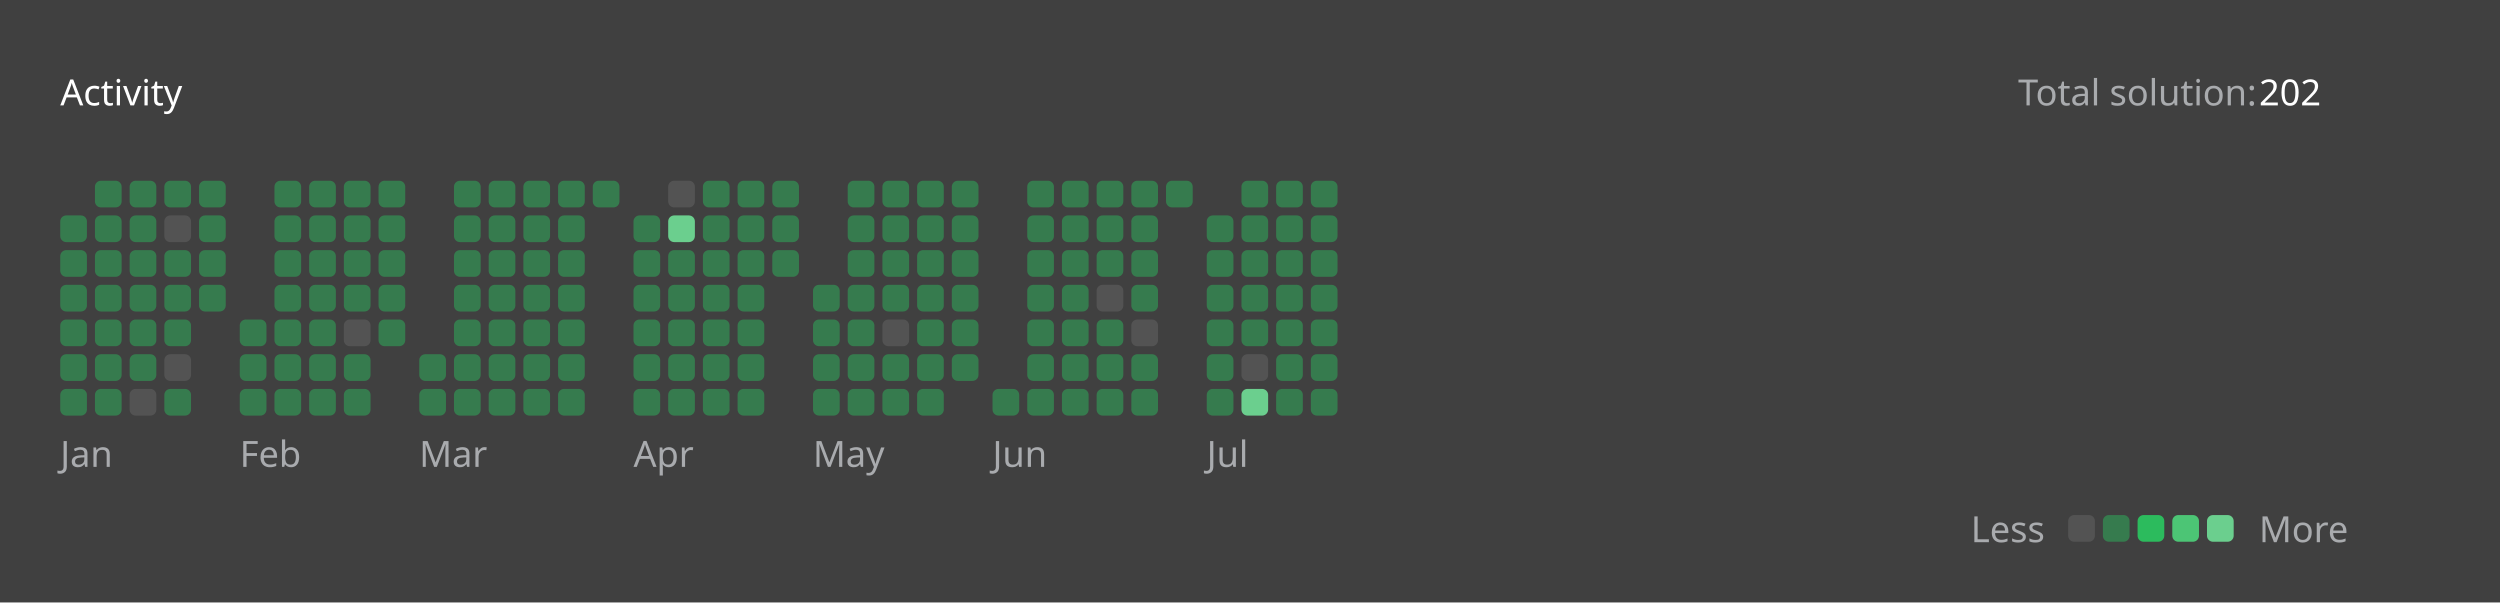
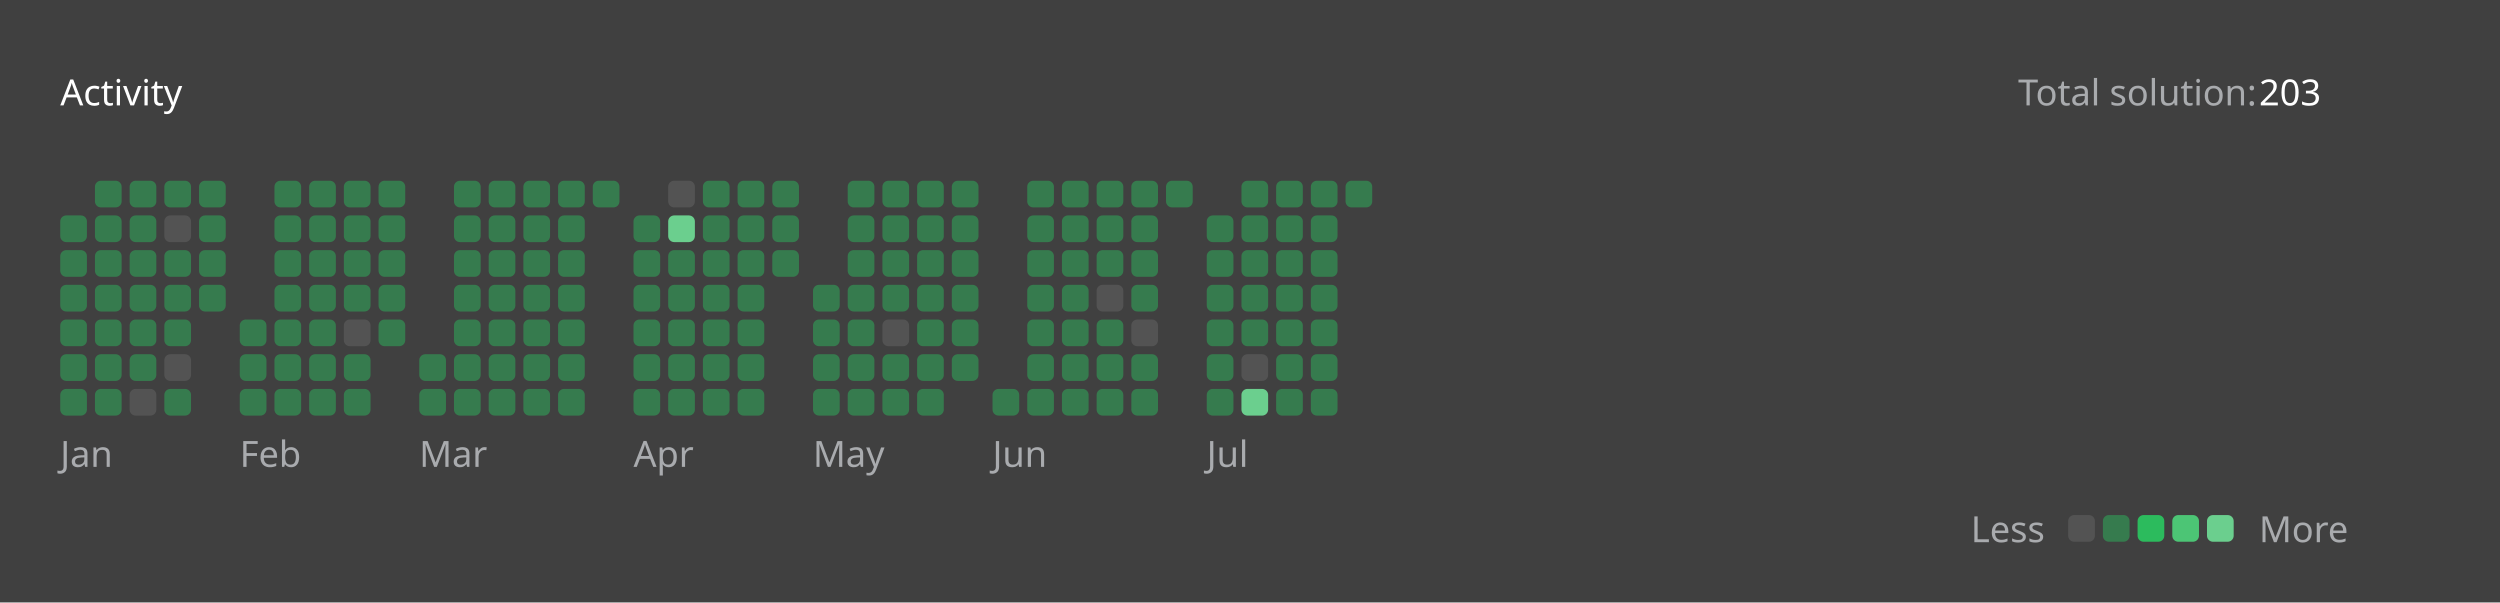
<svg xmlns="http://www.w3.org/2000/svg" version="1.1" height="200" width="830" viewBox="0 0 830 200">
  <style>*{font-family: "Segoe UI", Tahoma, Geneva, Verdana, sans-serif;}</style>
  <style>.title{font-weight: 500;font-size: 1rem;}</style>
  <style>.rotate-90{transform: rotate(-90deg);transform-origin: center;transform-box: fill-box;}</style>
  <style>.state{font-size: .75rem;}</style>
  <style>.light{color: #ffffff;fill: #ffffff;}</style>
  <style>.light-gray{color: #eff2f699;fill: #eff2f699;}</style>
  <style>.dark-gray{color: #ebebf54d;fill: #ebebf54d;}</style>
  <style>.gray{color: #747474;fill: #747474;}</style>
  <style>.orange{color: #ffa116;fill: #ffa116;}</style>
  <style>.background{color: #404040;fill: #404040;}</style>
  <style>.level-1-block{fill: #ffffff1a;}</style>
  <style>.level-2-block{fill: #2cb55d80;}</style>
  <style>.level-3-block{fill: #2cbb5dff;}</style>
  <style>.level-4-block{fill: #4cc575ff;}</style>
  <style>.level-5-block{fill: #6bcf8eff;}</style>
  <rect fill="#404040" x="0" y="0" width="830" height="200" rx="0.5rem" />
  <g text-anchor="start" text-decoration="1" class="title">
    <text x="20" y="35">
      <tspan class="light">Activity</tspan>
      <tspan class="orange" />
    </text>
  </g>
  <g class="state">
    <text x="670" y="35" class="light-gray"> Total solution: </text>
-     <text x="750" y="35" class="light"> 202 </text>
+     <text x="750" y="35" class="light"> 203 </text>
    <text x="678.88" y="180" class="light-gray" text-anchor="end">Less</text>
    <rect x="686.64" y="171" width="8.86" height="8.86" rx="2" ry="2" class="level-1-block" />
    <rect x="698.16" y="171" width="8.86" height="8.86" rx="2" ry="2" class="level-2-block" />
    <rect x="709.68" y="171" width="8.86" height="8.86" rx="2" ry="2" class="level-3-block" />
    <rect x="721.2" y="171" width="8.86" height="8.86" rx="2" ry="2" class="level-4-block" />
    <rect x="732.72" y="171" width="8.86" height="8.86" rx="2" ry="2" class="level-5-block" />
    <text x="750" y="180" class="light-gray">More</text>
  </g>
  <g x="20" y="60">
    <g x="20" y="60">
      <g x="20.0" y="60">
        <rect x="20.0" y="71.52" width="8.86" height="8.86" rx="2" ry="2" class="level-2-block" />
        <rect x="20.0" y="83.04" width="8.86" height="8.86" rx="2" ry="2" class="level-2-block" />
        <rect x="20.0" y="94.56" width="8.86" height="8.86" rx="2" ry="2" class="level-2-block" />
        <rect x="20.0" y="106.08" width="8.86" height="8.86" rx="2" ry="2" class="level-2-block" />
        <rect x="20.0" y="117.6" width="8.86" height="8.86" rx="2" ry="2" class="level-2-block" />
        <rect x="20.0" y="129.12" width="8.86" height="8.86" rx="2" ry="2" class="level-2-block" />
      </g>
      <g x="31.52" y="60">
        <rect x="31.52" y="60.0" width="8.86" height="8.86" rx="2" ry="2" class="level-2-block" />
        <rect x="31.52" y="71.52" width="8.86" height="8.86" rx="2" ry="2" class="level-2-block" />
        <rect x="31.52" y="83.04" width="8.86" height="8.86" rx="2" ry="2" class="level-2-block" />
        <rect x="31.52" y="94.56" width="8.86" height="8.86" rx="2" ry="2" class="level-2-block" />
        <rect x="31.52" y="106.08" width="8.86" height="8.86" rx="2" ry="2" class="level-2-block" />
        <rect x="31.52" y="117.6" width="8.86" height="8.86" rx="2" ry="2" class="level-2-block" />
        <rect x="31.52" y="129.12" width="8.86" height="8.86" rx="2" ry="2" class="level-2-block" />
      </g>
      <g x="43.04" y="60">
        <rect x="43.04" y="60.0" width="8.86" height="8.86" rx="2" ry="2" class="level-2-block" />
        <rect x="43.04" y="71.52" width="8.86" height="8.86" rx="2" ry="2" class="level-2-block" />
        <rect x="43.04" y="83.04" width="8.86" height="8.86" rx="2" ry="2" class="level-2-block" />
        <rect x="43.04" y="94.56" width="8.86" height="8.86" rx="2" ry="2" class="level-2-block" />
        <rect x="43.04" y="106.08" width="8.86" height="8.86" rx="2" ry="2" class="level-2-block" />
        <rect x="43.04" y="117.6" width="8.86" height="8.86" rx="2" ry="2" class="level-2-block" />
        <rect x="43.04" y="129.12" width="8.86" height="8.86" rx="2" ry="2" class="level-1-block" />
      </g>
      <g x="54.56" y="60">
        <rect x="54.56" y="60.0" width="8.86" height="8.86" rx="2" ry="2" class="level-2-block" />
        <rect x="54.56" y="71.52" width="8.86" height="8.86" rx="2" ry="2" class="level-1-block" />
        <rect x="54.56" y="83.04" width="8.86" height="8.86" rx="2" ry="2" class="level-2-block" />
        <rect x="54.56" y="94.56" width="8.86" height="8.86" rx="2" ry="2" class="level-2-block" />
        <rect x="54.56" y="106.08" width="8.86" height="8.86" rx="2" ry="2" class="level-2-block" />
        <rect x="54.56" y="117.6" width="8.86" height="8.86" rx="2" ry="2" class="level-1-block" />
        <rect x="54.56" y="129.12" width="8.86" height="8.86" rx="2" ry="2" class="level-2-block" />
      </g>
      <g x="66.08" y="60">
        <rect x="66.08" y="60.0" width="8.86" height="8.86" rx="2" ry="2" class="level-2-block" />
        <rect x="66.08" y="71.52" width="8.86" height="8.86" rx="2" ry="2" class="level-2-block" />
        <rect x="66.08" y="83.04" width="8.86" height="8.86" rx="2" ry="2" class="level-2-block" />
        <rect x="66.08" y="94.56" width="8.86" height="8.86" rx="2" ry="2" class="level-2-block" />
      </g>
      <text x="20.0" y="155" class="light-gray state">Jan</text>
    </g>
  </g>
  <g x="79.6" y="60">
    <g x="79.6" y="60">
      <g x="79.6" y="60">
        <rect x="79.6" y="106.08" width="8.86" height="8.86" rx="2" ry="2" class="level-2-block" />
        <rect x="79.6" y="117.6" width="8.86" height="8.86" rx="2" ry="2" class="level-2-block" />
        <rect x="79.6" y="129.12" width="8.86" height="8.86" rx="2" ry="2" class="level-2-block" />
      </g>
      <g x="91.12" y="60">
        <rect x="91.12" y="60.0" width="8.86" height="8.86" rx="2" ry="2" class="level-2-block" />
        <rect x="91.12" y="71.52" width="8.86" height="8.86" rx="2" ry="2" class="level-2-block" />
        <rect x="91.12" y="83.04" width="8.86" height="8.86" rx="2" ry="2" class="level-2-block" />
        <rect x="91.12" y="94.56" width="8.86" height="8.86" rx="2" ry="2" class="level-2-block" />
        <rect x="91.12" y="106.08" width="8.86" height="8.86" rx="2" ry="2" class="level-2-block" />
        <rect x="91.12" y="117.6" width="8.86" height="8.86" rx="2" ry="2" class="level-2-block" />
        <rect x="91.12" y="129.12" width="8.86" height="8.86" rx="2" ry="2" class="level-2-block" />
      </g>
      <g x="102.64" y="60">
        <rect x="102.64" y="60.0" width="8.86" height="8.86" rx="2" ry="2" class="level-2-block" />
        <rect x="102.64" y="71.52" width="8.86" height="8.86" rx="2" ry="2" class="level-2-block" />
        <rect x="102.64" y="83.04" width="8.86" height="8.86" rx="2" ry="2" class="level-2-block" />
        <rect x="102.64" y="94.56" width="8.86" height="8.86" rx="2" ry="2" class="level-2-block" />
        <rect x="102.64" y="106.08" width="8.86" height="8.86" rx="2" ry="2" class="level-2-block" />
        <rect x="102.64" y="117.6" width="8.86" height="8.86" rx="2" ry="2" class="level-2-block" />
        <rect x="102.64" y="129.12" width="8.86" height="8.86" rx="2" ry="2" class="level-2-block" />
      </g>
      <g x="114.16" y="60">
        <rect x="114.16" y="60.0" width="8.86" height="8.86" rx="2" ry="2" class="level-2-block" />
        <rect x="114.16" y="71.52" width="8.86" height="8.86" rx="2" ry="2" class="level-2-block" />
        <rect x="114.16" y="83.04" width="8.86" height="8.86" rx="2" ry="2" class="level-2-block" />
        <rect x="114.16" y="94.56" width="8.86" height="8.86" rx="2" ry="2" class="level-2-block" />
        <rect x="114.16" y="106.08" width="8.86" height="8.86" rx="2" ry="2" class="level-1-block" />
        <rect x="114.16" y="117.6" width="8.86" height="8.86" rx="2" ry="2" class="level-2-block" />
        <rect x="114.16" y="129.12" width="8.86" height="8.86" rx="2" ry="2" class="level-2-block" />
      </g>
      <g x="125.68" y="60">
        <rect x="125.68" y="60.0" width="8.86" height="8.86" rx="2" ry="2" class="level-2-block" />
        <rect x="125.68" y="71.52" width="8.86" height="8.86" rx="2" ry="2" class="level-2-block" />
        <rect x="125.68" y="83.04" width="8.86" height="8.86" rx="2" ry="2" class="level-2-block" />
        <rect x="125.68" y="94.56" width="8.86" height="8.86" rx="2" ry="2" class="level-2-block" />
        <rect x="125.68" y="106.08" width="8.86" height="8.86" rx="2" ry="2" class="level-2-block" />
      </g>
      <text x="79.6" y="155" class="light-gray state">Feb</text>
    </g>
  </g>
  <g x="139.2" y="60">
    <g x="139.2" y="60">
      <g x="139.2" y="60">
        <rect x="139.2" y="117.6" width="8.86" height="8.86" rx="2" ry="2" class="level-2-block" />
        <rect x="139.2" y="129.12" width="8.86" height="8.86" rx="2" ry="2" class="level-2-block" />
      </g>
      <g x="150.72" y="60">
        <rect x="150.72" y="60.0" width="8.86" height="8.86" rx="2" ry="2" class="level-2-block" />
        <rect x="150.72" y="71.52" width="8.86" height="8.86" rx="2" ry="2" class="level-2-block" />
        <rect x="150.72" y="83.04" width="8.86" height="8.86" rx="2" ry="2" class="level-2-block" />
        <rect x="150.72" y="94.56" width="8.86" height="8.86" rx="2" ry="2" class="level-2-block" />
        <rect x="150.72" y="106.08" width="8.86" height="8.86" rx="2" ry="2" class="level-2-block" />
        <rect x="150.72" y="117.6" width="8.86" height="8.86" rx="2" ry="2" class="level-2-block" />
        <rect x="150.72" y="129.12" width="8.86" height="8.86" rx="2" ry="2" class="level-2-block" />
      </g>
      <g x="162.24" y="60">
        <rect x="162.24" y="60.0" width="8.86" height="8.86" rx="2" ry="2" class="level-2-block" />
        <rect x="162.24" y="71.52" width="8.86" height="8.86" rx="2" ry="2" class="level-2-block" />
        <rect x="162.24" y="83.04" width="8.86" height="8.86" rx="2" ry="2" class="level-2-block" />
        <rect x="162.24" y="94.56" width="8.86" height="8.86" rx="2" ry="2" class="level-2-block" />
        <rect x="162.24" y="106.08" width="8.86" height="8.86" rx="2" ry="2" class="level-2-block" />
        <rect x="162.24" y="117.6" width="8.86" height="8.86" rx="2" ry="2" class="level-2-block" />
        <rect x="162.24" y="129.12" width="8.86" height="8.86" rx="2" ry="2" class="level-2-block" />
      </g>
      <g x="173.76" y="60">
        <rect x="173.76" y="60.0" width="8.86" height="8.86" rx="2" ry="2" class="level-2-block" />
        <rect x="173.76" y="71.52" width="8.86" height="8.86" rx="2" ry="2" class="level-2-block" />
        <rect x="173.76" y="83.04" width="8.86" height="8.86" rx="2" ry="2" class="level-2-block" />
        <rect x="173.76" y="94.56" width="8.86" height="8.86" rx="2" ry="2" class="level-2-block" />
        <rect x="173.76" y="106.08" width="8.86" height="8.86" rx="2" ry="2" class="level-2-block" />
        <rect x="173.76" y="117.6" width="8.86" height="8.86" rx="2" ry="2" class="level-2-block" />
        <rect x="173.76" y="129.12" width="8.86" height="8.86" rx="2" ry="2" class="level-2-block" />
      </g>
      <g x="185.28" y="60">
        <rect x="185.28" y="60.0" width="8.86" height="8.86" rx="2" ry="2" class="level-2-block" />
        <rect x="185.28" y="71.52" width="8.86" height="8.86" rx="2" ry="2" class="level-2-block" />
        <rect x="185.28" y="83.04" width="8.86" height="8.86" rx="2" ry="2" class="level-2-block" />
        <rect x="185.28" y="94.56" width="8.86" height="8.86" rx="2" ry="2" class="level-2-block" />
        <rect x="185.28" y="106.08" width="8.86" height="8.86" rx="2" ry="2" class="level-2-block" />
        <rect x="185.28" y="117.6" width="8.86" height="8.86" rx="2" ry="2" class="level-2-block" />
        <rect x="185.28" y="129.12" width="8.86" height="8.86" rx="2" ry="2" class="level-2-block" />
      </g>
      <g x="196.8" y="60">
        <rect x="196.8" y="60.0" width="8.86" height="8.86" rx="2" ry="2" class="level-2-block" />
      </g>
      <text x="139.2" y="155" class="light-gray state">Mar</text>
    </g>
  </g>
  <g x="210.32" y="60">
    <g x="210.32" y="60">
      <g x="210.32" y="60">
        <rect x="210.32" y="71.52" width="8.86" height="8.86" rx="2" ry="2" class="level-2-block" />
        <rect x="210.32" y="83.04" width="8.86" height="8.86" rx="2" ry="2" class="level-2-block" />
        <rect x="210.32" y="94.56" width="8.86" height="8.86" rx="2" ry="2" class="level-2-block" />
        <rect x="210.32" y="106.08" width="8.86" height="8.86" rx="2" ry="2" class="level-2-block" />
        <rect x="210.32" y="117.6" width="8.86" height="8.86" rx="2" ry="2" class="level-2-block" />
        <rect x="210.32" y="129.12" width="8.86" height="8.86" rx="2" ry="2" class="level-2-block" />
      </g>
      <g x="221.84" y="60">
        <rect x="221.84" y="60.0" width="8.86" height="8.86" rx="2" ry="2" class="level-1-block" />
        <rect x="221.84" y="71.52" width="8.86" height="8.86" rx="2" ry="2" class="level-5-block" />
        <rect x="221.84" y="83.04" width="8.86" height="8.86" rx="2" ry="2" class="level-2-block" />
        <rect x="221.84" y="94.56" width="8.86" height="8.86" rx="2" ry="2" class="level-2-block" />
        <rect x="221.84" y="106.08" width="8.86" height="8.86" rx="2" ry="2" class="level-2-block" />
        <rect x="221.84" y="117.6" width="8.86" height="8.86" rx="2" ry="2" class="level-2-block" />
        <rect x="221.84" y="129.12" width="8.86" height="8.86" rx="2" ry="2" class="level-2-block" />
      </g>
      <g x="233.36" y="60">
        <rect x="233.36" y="60.0" width="8.86" height="8.86" rx="2" ry="2" class="level-2-block" />
        <rect x="233.36" y="71.52" width="8.86" height="8.86" rx="2" ry="2" class="level-2-block" />
        <rect x="233.36" y="83.04" width="8.86" height="8.86" rx="2" ry="2" class="level-2-block" />
        <rect x="233.36" y="94.56" width="8.86" height="8.86" rx="2" ry="2" class="level-2-block" />
        <rect x="233.36" y="106.08" width="8.86" height="8.86" rx="2" ry="2" class="level-2-block" />
        <rect x="233.36" y="117.6" width="8.86" height="8.86" rx="2" ry="2" class="level-2-block" />
        <rect x="233.36" y="129.12" width="8.86" height="8.86" rx="2" ry="2" class="level-2-block" />
      </g>
      <g x="244.88" y="60">
        <rect x="244.88" y="60.0" width="8.86" height="8.86" rx="2" ry="2" class="level-2-block" />
        <rect x="244.88" y="71.52" width="8.86" height="8.86" rx="2" ry="2" class="level-2-block" />
        <rect x="244.88" y="83.04" width="8.86" height="8.86" rx="2" ry="2" class="level-2-block" />
        <rect x="244.88" y="94.56" width="8.86" height="8.86" rx="2" ry="2" class="level-2-block" />
        <rect x="244.88" y="106.08" width="8.86" height="8.86" rx="2" ry="2" class="level-2-block" />
        <rect x="244.88" y="117.6" width="8.86" height="8.86" rx="2" ry="2" class="level-2-block" />
        <rect x="244.88" y="129.12" width="8.86" height="8.86" rx="2" ry="2" class="level-2-block" />
      </g>
      <g x="256.4" y="60">
        <rect x="256.4" y="60.0" width="8.86" height="8.86" rx="2" ry="2" class="level-2-block" />
        <rect x="256.4" y="71.52" width="8.86" height="8.86" rx="2" ry="2" class="level-2-block" />
        <rect x="256.4" y="83.04" width="8.86" height="8.86" rx="2" ry="2" class="level-2-block" />
      </g>
      <text x="210.32" y="155" class="light-gray state">Apr</text>
    </g>
  </g>
  <g x="269.92" y="60">
    <g x="269.92" y="60">
      <g x="269.92" y="60">
        <rect x="269.92" y="94.56" width="8.86" height="8.86" rx="2" ry="2" class="level-2-block" />
        <rect x="269.92" y="106.08" width="8.86" height="8.86" rx="2" ry="2" class="level-2-block" />
        <rect x="269.92" y="117.6" width="8.86" height="8.86" rx="2" ry="2" class="level-2-block" />
        <rect x="269.92" y="129.12" width="8.86" height="8.86" rx="2" ry="2" class="level-2-block" />
      </g>
      <g x="281.44" y="60">
        <rect x="281.44" y="60.0" width="8.86" height="8.86" rx="2" ry="2" class="level-2-block" />
        <rect x="281.44" y="71.52" width="8.86" height="8.86" rx="2" ry="2" class="level-2-block" />
        <rect x="281.44" y="83.04" width="8.86" height="8.86" rx="2" ry="2" class="level-2-block" />
        <rect x="281.44" y="94.56" width="8.86" height="8.86" rx="2" ry="2" class="level-2-block" />
        <rect x="281.44" y="106.08" width="8.86" height="8.86" rx="2" ry="2" class="level-2-block" />
        <rect x="281.44" y="117.6" width="8.86" height="8.86" rx="2" ry="2" class="level-2-block" />
        <rect x="281.44" y="129.12" width="8.86" height="8.86" rx="2" ry="2" class="level-2-block" />
      </g>
      <g x="292.96" y="60">
        <rect x="292.96" y="60.0" width="8.86" height="8.86" rx="2" ry="2" class="level-2-block" />
        <rect x="292.96" y="71.52" width="8.86" height="8.86" rx="2" ry="2" class="level-2-block" />
        <rect x="292.96" y="83.04" width="8.86" height="8.86" rx="2" ry="2" class="level-2-block" />
        <rect x="292.96" y="94.56" width="8.86" height="8.86" rx="2" ry="2" class="level-2-block" />
        <rect x="292.96" y="106.08" width="8.86" height="8.86" rx="2" ry="2" class="level-1-block" />
        <rect x="292.96" y="117.6" width="8.86" height="8.86" rx="2" ry="2" class="level-2-block" />
        <rect x="292.96" y="129.12" width="8.86" height="8.86" rx="2" ry="2" class="level-2-block" />
      </g>
      <g x="304.48" y="60">
        <rect x="304.48" y="60.0" width="8.86" height="8.86" rx="2" ry="2" class="level-2-block" />
        <rect x="304.48" y="71.52" width="8.86" height="8.86" rx="2" ry="2" class="level-2-block" />
        <rect x="304.48" y="83.04" width="8.86" height="8.86" rx="2" ry="2" class="level-2-block" />
        <rect x="304.48" y="94.56" width="8.86" height="8.86" rx="2" ry="2" class="level-2-block" />
        <rect x="304.48" y="106.08" width="8.86" height="8.86" rx="2" ry="2" class="level-2-block" />
        <rect x="304.48" y="117.6" width="8.86" height="8.86" rx="2" ry="2" class="level-2-block" />
        <rect x="304.48" y="129.12" width="8.86" height="8.86" rx="2" ry="2" class="level-2-block" />
      </g>
      <g x="316" y="60">
        <rect x="316" y="60.0" width="8.86" height="8.86" rx="2" ry="2" class="level-2-block" />
        <rect x="316" y="71.52" width="8.86" height="8.86" rx="2" ry="2" class="level-2-block" />
        <rect x="316" y="83.04" width="8.86" height="8.86" rx="2" ry="2" class="level-2-block" />
        <rect x="316" y="94.56" width="8.86" height="8.86" rx="2" ry="2" class="level-2-block" />
        <rect x="316" y="106.08" width="8.86" height="8.86" rx="2" ry="2" class="level-2-block" />
        <rect x="316" y="117.6" width="8.86" height="8.86" rx="2" ry="2" class="level-2-block" />
      </g>
      <text x="269.92" y="155" class="light-gray state">May</text>
    </g>
  </g>
  <g x="329.52" y="60">
    <g x="329.52" y="60">
      <g x="329.52" y="60">
        <rect x="329.52" y="129.12" width="8.86" height="8.86" rx="2" ry="2" class="level-2-block" />
      </g>
      <g x="341.04" y="60">
        <rect x="341.04" y="60.0" width="8.86" height="8.86" rx="2" ry="2" class="level-2-block" />
        <rect x="341.04" y="71.52" width="8.86" height="8.86" rx="2" ry="2" class="level-2-block" />
        <rect x="341.04" y="83.04" width="8.86" height="8.86" rx="2" ry="2" class="level-2-block" />
        <rect x="341.04" y="94.56" width="8.86" height="8.86" rx="2" ry="2" class="level-2-block" />
        <rect x="341.04" y="106.08" width="8.86" height="8.86" rx="2" ry="2" class="level-2-block" />
        <rect x="341.04" y="117.6" width="8.86" height="8.86" rx="2" ry="2" class="level-2-block" />
        <rect x="341.04" y="129.12" width="8.86" height="8.86" rx="2" ry="2" class="level-2-block" />
      </g>
      <g x="352.56" y="60">
        <rect x="352.56" y="60.0" width="8.86" height="8.86" rx="2" ry="2" class="level-2-block" />
        <rect x="352.56" y="71.52" width="8.86" height="8.86" rx="2" ry="2" class="level-2-block" />
        <rect x="352.56" y="83.04" width="8.86" height="8.86" rx="2" ry="2" class="level-2-block" />
        <rect x="352.56" y="94.56" width="8.86" height="8.86" rx="2" ry="2" class="level-2-block" />
        <rect x="352.56" y="106.08" width="8.86" height="8.86" rx="2" ry="2" class="level-2-block" />
        <rect x="352.56" y="117.6" width="8.86" height="8.86" rx="2" ry="2" class="level-2-block" />
        <rect x="352.56" y="129.12" width="8.86" height="8.86" rx="2" ry="2" class="level-2-block" />
      </g>
      <g x="364.08" y="60">
        <rect x="364.08" y="60.0" width="8.86" height="8.86" rx="2" ry="2" class="level-2-block" />
        <rect x="364.08" y="71.52" width="8.86" height="8.86" rx="2" ry="2" class="level-2-block" />
        <rect x="364.08" y="83.04" width="8.86" height="8.86" rx="2" ry="2" class="level-2-block" />
        <rect x="364.08" y="94.56" width="8.86" height="8.86" rx="2" ry="2" class="level-1-block" />
        <rect x="364.08" y="106.08" width="8.86" height="8.86" rx="2" ry="2" class="level-2-block" />
        <rect x="364.08" y="117.6" width="8.86" height="8.86" rx="2" ry="2" class="level-2-block" />
        <rect x="364.08" y="129.12" width="8.86" height="8.86" rx="2" ry="2" class="level-2-block" />
      </g>
      <g x="375.6" y="60">
        <rect x="375.6" y="60.0" width="8.86" height="8.86" rx="2" ry="2" class="level-2-block" />
        <rect x="375.6" y="71.52" width="8.86" height="8.86" rx="2" ry="2" class="level-2-block" />
        <rect x="375.6" y="83.04" width="8.86" height="8.86" rx="2" ry="2" class="level-2-block" />
        <rect x="375.6" y="94.56" width="8.86" height="8.86" rx="2" ry="2" class="level-2-block" />
        <rect x="375.6" y="106.08" width="8.86" height="8.86" rx="2" ry="2" class="level-1-block" />
        <rect x="375.6" y="117.6" width="8.86" height="8.86" rx="2" ry="2" class="level-2-block" />
        <rect x="375.6" y="129.12" width="8.86" height="8.86" rx="2" ry="2" class="level-2-block" />
      </g>
      <g x="387.12" y="60">
        <rect x="387.12" y="60.0" width="8.86" height="8.86" rx="2" ry="2" class="level-2-block" />
      </g>
      <text x="329.52" y="155" class="light-gray state">Jun</text>
    </g>
  </g>
  <g x="400.64" y="60">
    <g x="400.64" y="60">
      <g x="400.64" y="60">
        <rect x="400.64" y="71.52" width="8.86" height="8.86" rx="2" ry="2" class="level-2-block" />
        <rect x="400.64" y="83.04" width="8.86" height="8.86" rx="2" ry="2" class="level-2-block" />
        <rect x="400.64" y="94.56" width="8.86" height="8.86" rx="2" ry="2" class="level-2-block" />
        <rect x="400.64" y="106.08" width="8.86" height="8.86" rx="2" ry="2" class="level-2-block" />
        <rect x="400.64" y="117.6" width="8.86" height="8.86" rx="2" ry="2" class="level-2-block" />
        <rect x="400.64" y="129.12" width="8.86" height="8.86" rx="2" ry="2" class="level-2-block" />
      </g>
      <g x="412.16" y="60">
        <rect x="412.16" y="60.0" width="8.86" height="8.86" rx="2" ry="2" class="level-2-block" />
        <rect x="412.16" y="71.52" width="8.86" height="8.86" rx="2" ry="2" class="level-2-block" />
        <rect x="412.16" y="83.04" width="8.86" height="8.86" rx="2" ry="2" class="level-2-block" />
        <rect x="412.16" y="94.56" width="8.86" height="8.86" rx="2" ry="2" class="level-2-block" />
        <rect x="412.16" y="106.08" width="8.86" height="8.86" rx="2" ry="2" class="level-2-block" />
        <rect x="412.16" y="117.6" width="8.86" height="8.86" rx="2" ry="2" class="level-1-block" />
        <rect x="412.16" y="129.12" width="8.86" height="8.86" rx="2" ry="2" class="level-5-block" />
      </g>
      <g x="423.68" y="60">
        <rect x="423.68" y="60.0" width="8.86" height="8.86" rx="2" ry="2" class="level-2-block" />
        <rect x="423.68" y="71.52" width="8.86" height="8.86" rx="2" ry="2" class="level-2-block" />
        <rect x="423.68" y="83.04" width="8.86" height="8.86" rx="2" ry="2" class="level-2-block" />
        <rect x="423.68" y="94.56" width="8.86" height="8.86" rx="2" ry="2" class="level-2-block" />
        <rect x="423.68" y="106.08" width="8.86" height="8.86" rx="2" ry="2" class="level-2-block" />
        <rect x="423.68" y="117.6" width="8.86" height="8.86" rx="2" ry="2" class="level-2-block" />
        <rect x="423.68" y="129.12" width="8.86" height="8.86" rx="2" ry="2" class="level-2-block" />
      </g>
      <g x="435.2" y="60">
        <rect x="435.2" y="60.0" width="8.86" height="8.86" rx="2" ry="2" class="level-2-block" />
        <rect x="435.2" y="71.52" width="8.86" height="8.86" rx="2" ry="2" class="level-2-block" />
        <rect x="435.2" y="83.04" width="8.86" height="8.86" rx="2" ry="2" class="level-2-block" />
        <rect x="435.2" y="94.56" width="8.86" height="8.86" rx="2" ry="2" class="level-2-block" />
        <rect x="435.2" y="106.08" width="8.86" height="8.86" rx="2" ry="2" class="level-2-block" />
        <rect x="435.2" y="117.6" width="8.86" height="8.86" rx="2" ry="2" class="level-2-block" />
        <rect x="435.2" y="129.12" width="8.86" height="8.86" rx="2" ry="2" class="level-2-block" />
      </g>
+       <g x="446.72" y="60">
+         <rect x="446.72" y="60.0" width="8.86" height="8.86" rx="2" ry="2" class="level-2-block" />
+       </g>
      <text x="400.64" y="155" class="light-gray state">Jul</text>
    </g>
  </g>
</svg>
